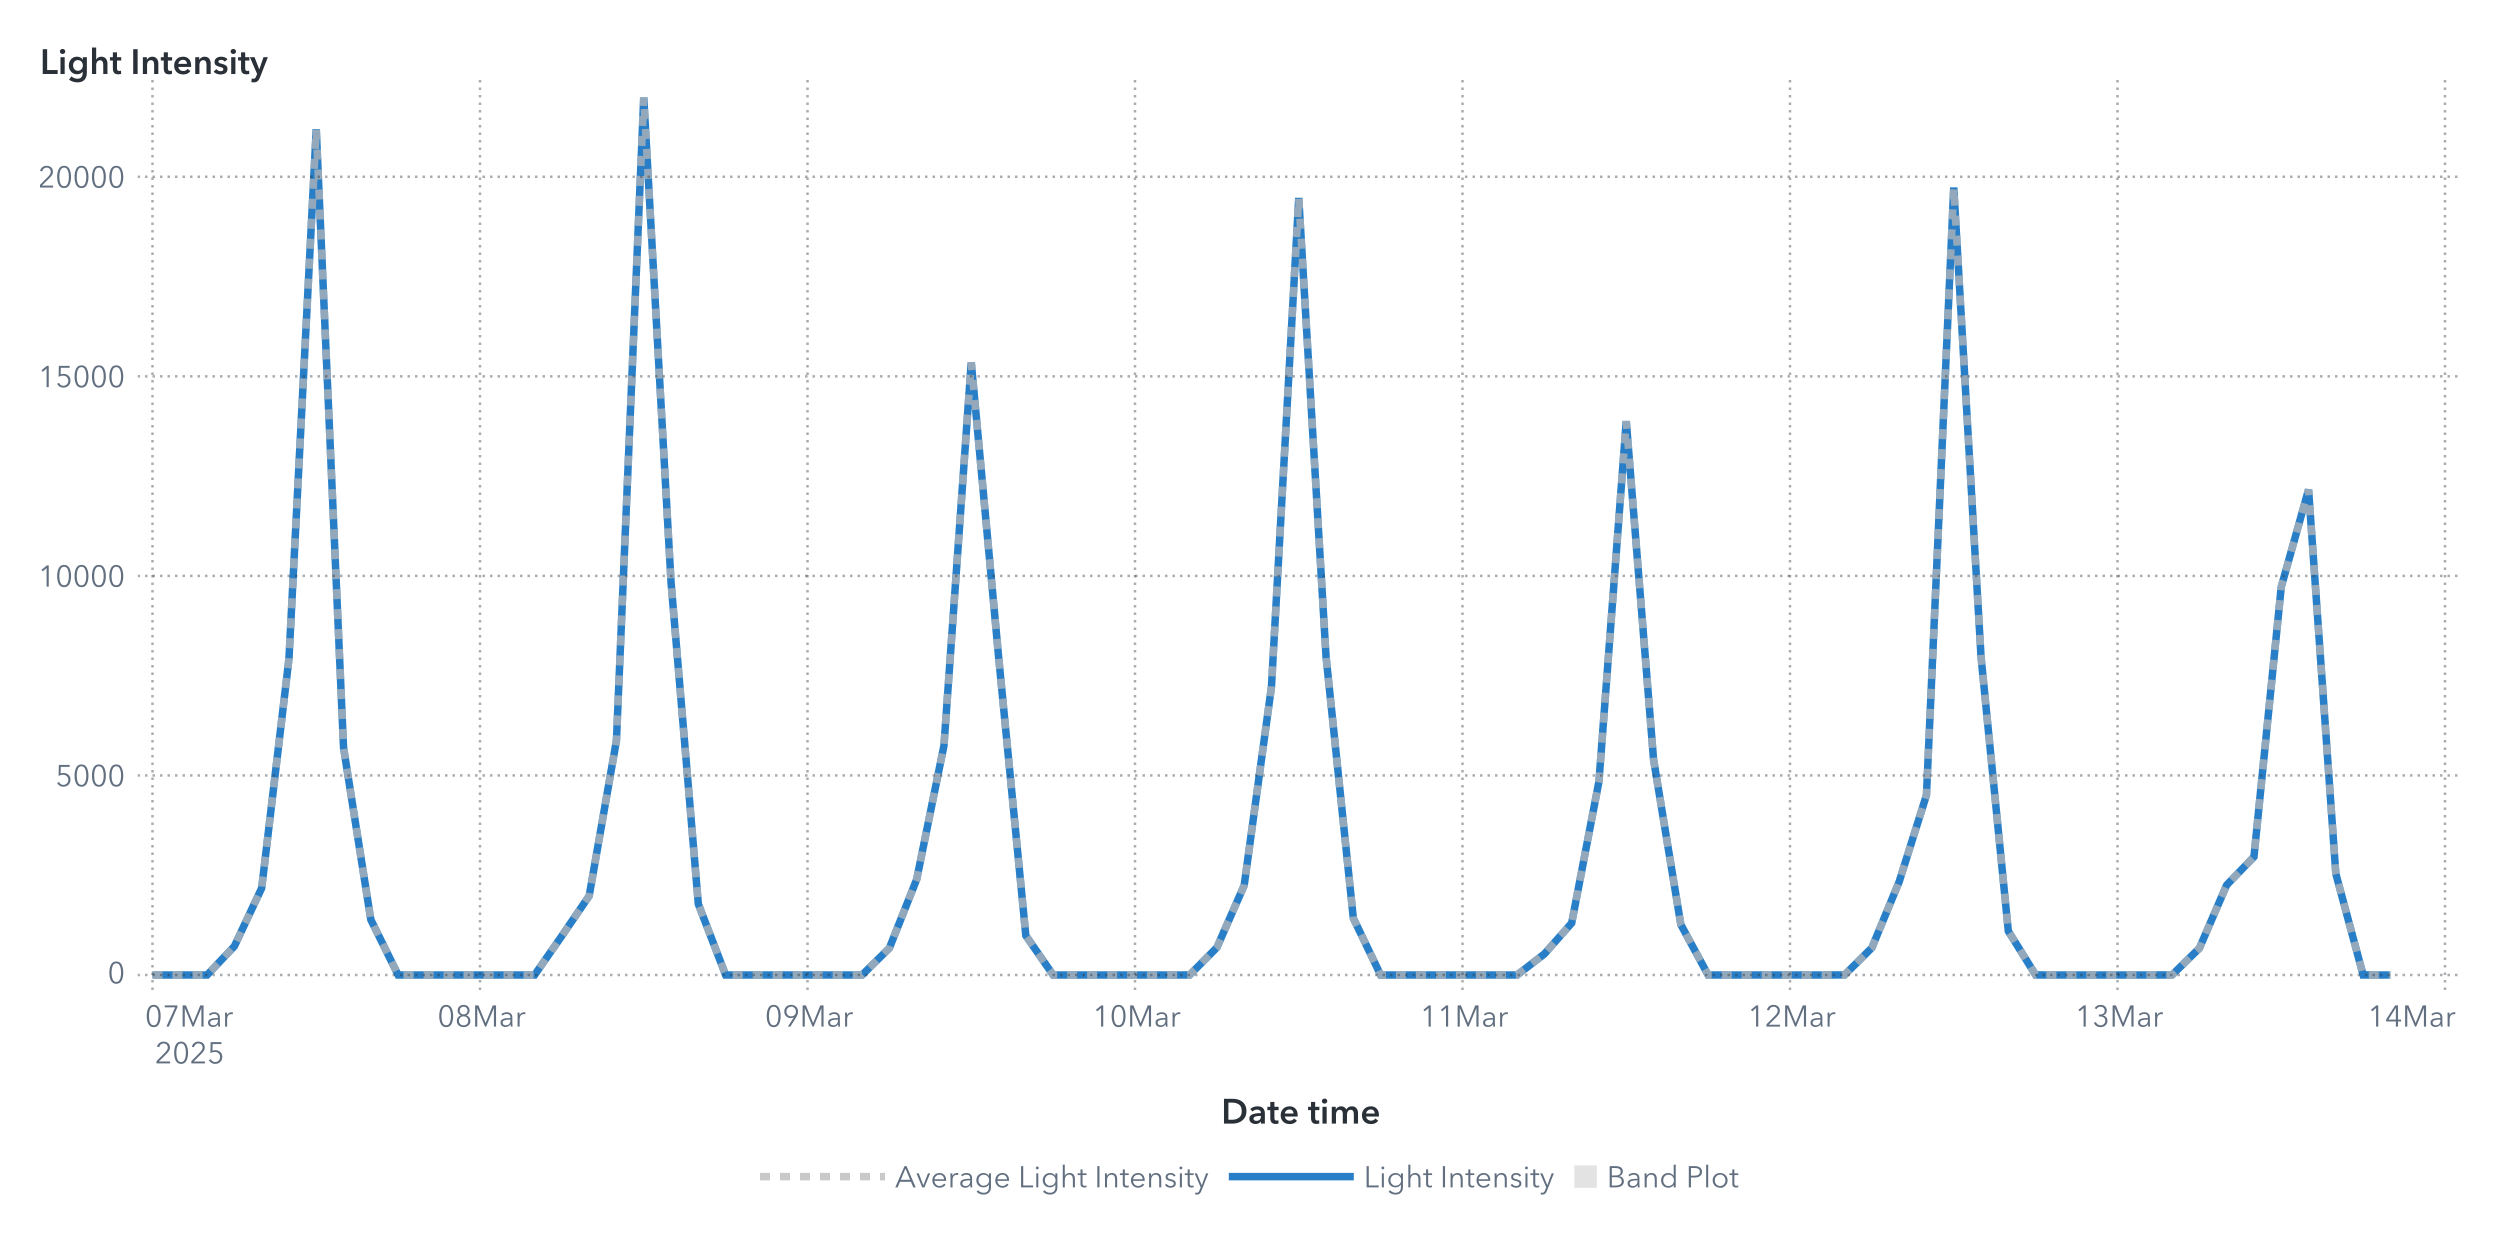
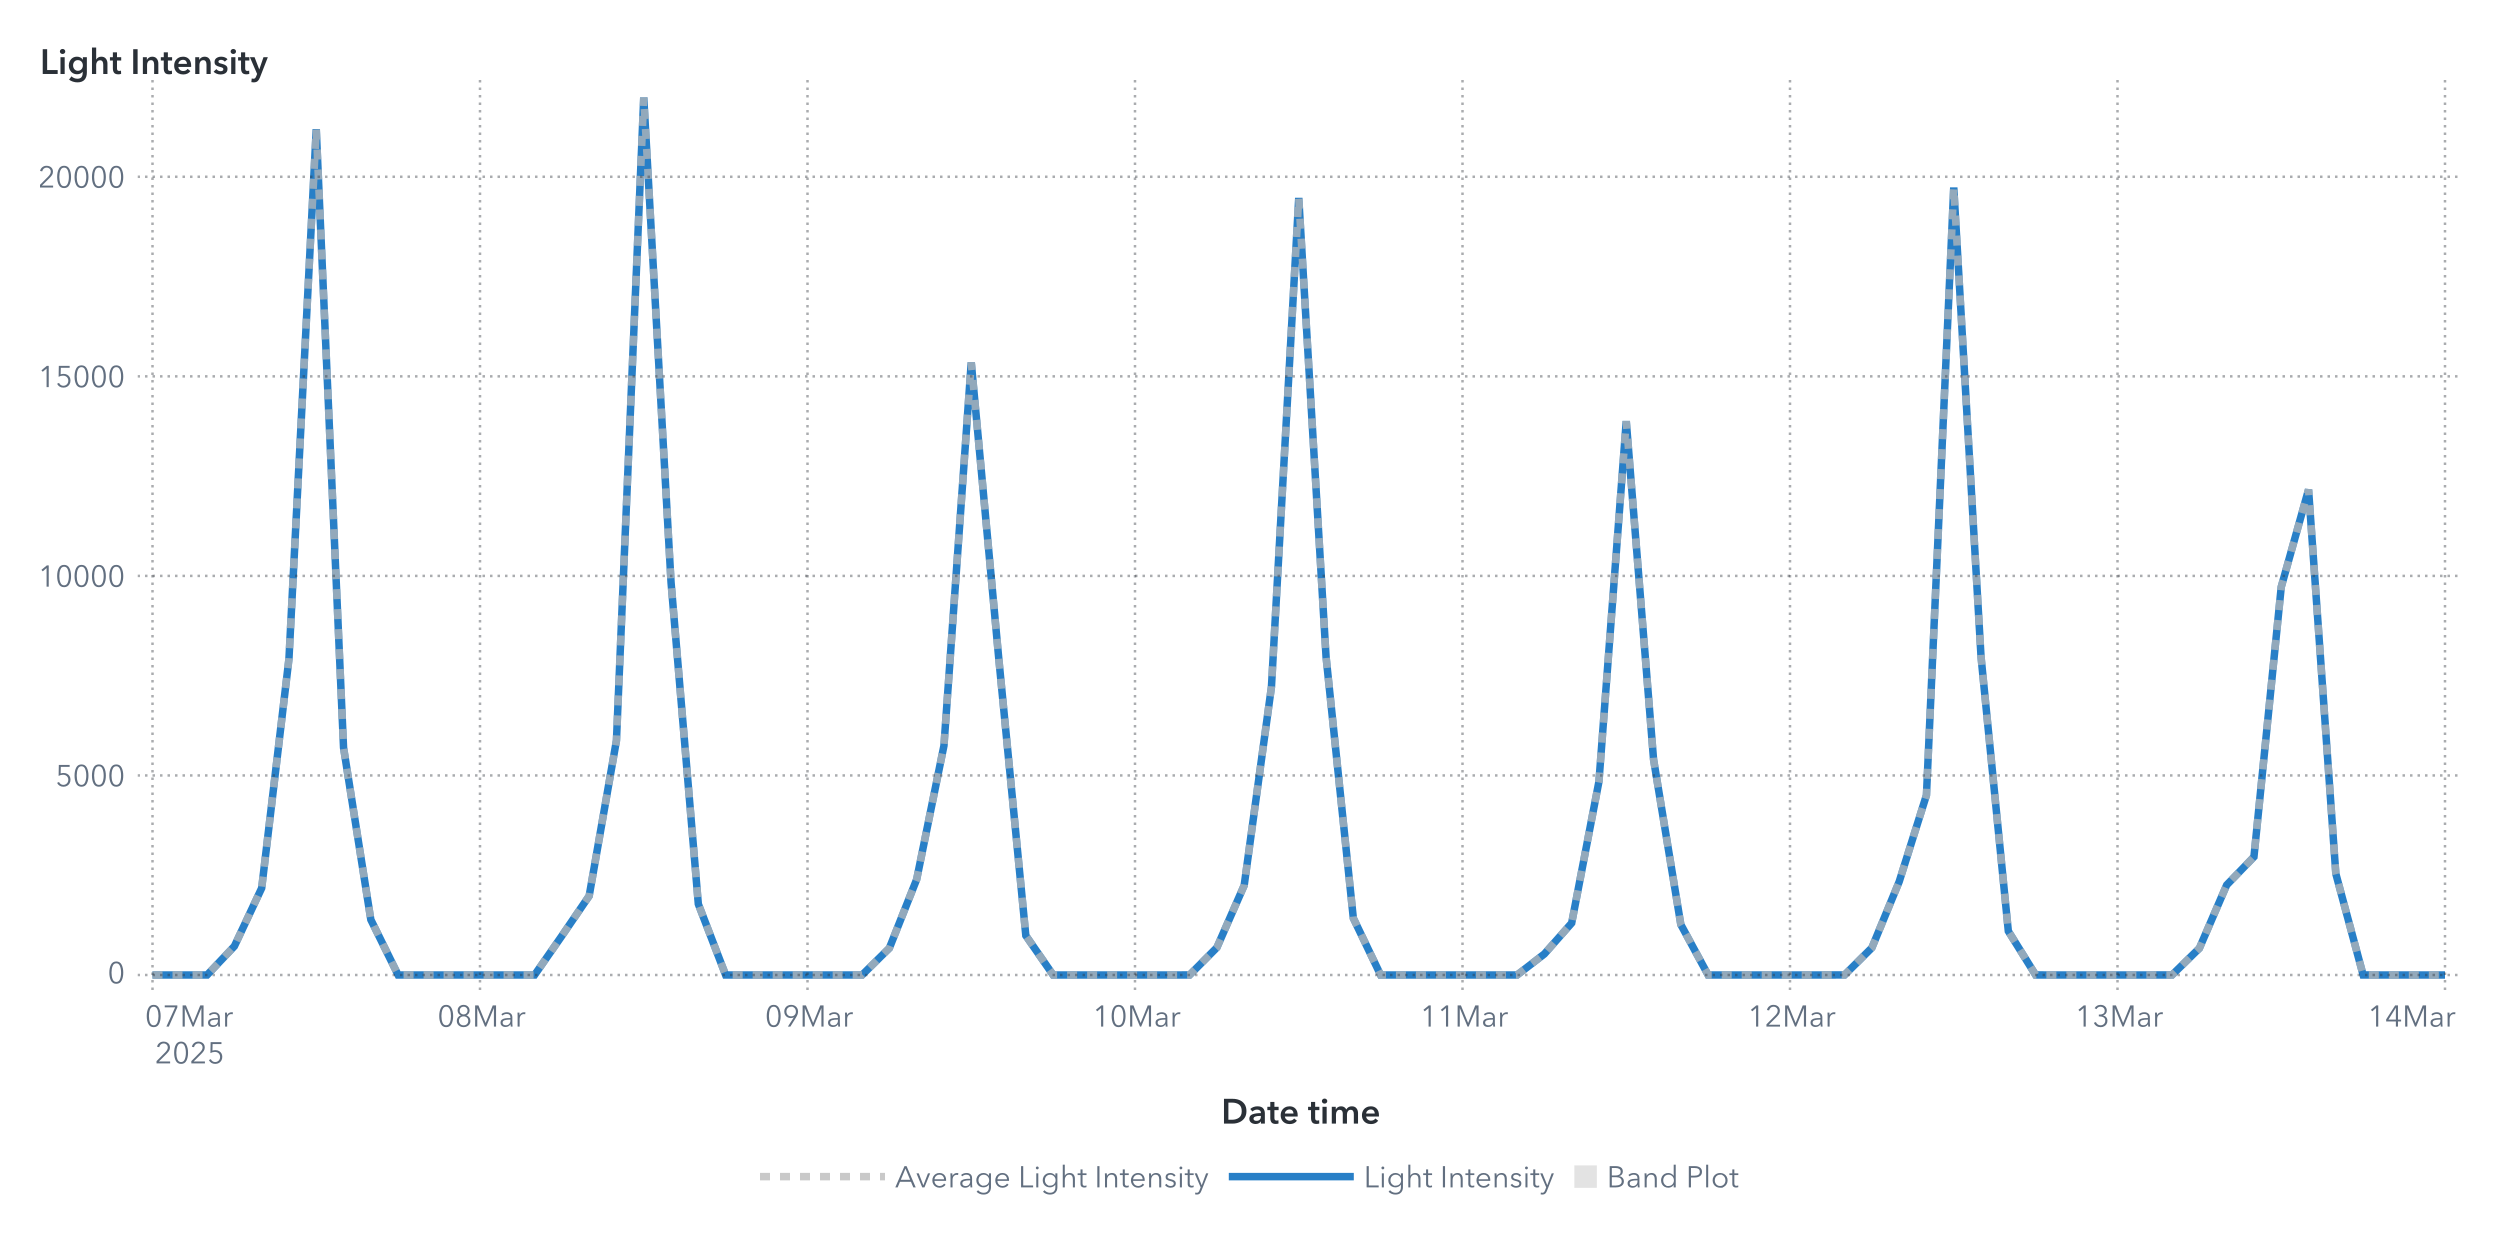
<svg xmlns="http://www.w3.org/2000/svg" xmlns:xlink="http://www.w3.org/1999/xlink" version="1.1" width="1000" height="500" viewBox="0 0 1000 500">
  <rect x="0" y="0" width="1000" height="500" fill="#ffffff">
</rect>
  <g>
    <rect x="0" y="0" rx="5" ry="5" width="1000.0" height="500.0" fill="#ffffff" opacity="0">
</rect>
    <rect x="0" y="0" rx="5" ry="5" width="1000.0" height="500.0" fill="#ffffff" opacity="0">
</rect>
    <rect x="0" y="0" rx="5" ry="5" width="1000.0" height="500.0" fill="#ffffff" opacity="0">
</rect>
    <rect x="0" y="0" rx="5" ry="5" width="1000.0" height="500.0" fill="#ffffff" opacity="0">
</rect>
    <g transform=" translate(16.0 -16.0)">
      <defs>
        <clipPath id="ClipPath0">
          <rect x="39" y="46" width="932" height="366">
</rect>
        </clipPath>
      </defs>
      <g clip-path="url(#ClipPath0)">
        <defs>
          <clipPath id="ClipPath1">
            <rect x="39" y="48" width="930" height="364">
</rect>
          </clipPath>
        </defs>
        <g clip-path="url(#ClipPath1)">
          <g transform="">
-             <polyline id="Polyline_94" points="45.0,406.0  55.92,406.0  66.83,406.0  77.75,394.49  88.67,371.24  99.58,279.54  110.5,67.69  121.42,315.07  132.33,383.88  143.25,406.0  154.17,406.0  165.08,406.0  176.0,406.0  186.92,406.0  197.83,406.0  208.75,390.34  219.67,374.36  230.58,312.19  241.5,55.0  252.42,248.97  263.33,377.62  274.25,406.0  285.17,406.0  296.08,406.0  307.0,406.0  317.92,406.0  328.83,406.0  339.75,395.24  350.67,367.75  361.58,314.26  372.5,160.98  383.42,278.51  394.33,390.24  405.25,406.0  416.17,406.0  427.08,406.0  438.0,406.0  448.92,406.0  459.83,405.99  470.75,395.03  481.67,370.16  492.58,290.73  503.5,95.17  514.42,278.7  525.33,383.27  536.25,406.0  547.17,406.0  558.08,406.0  569.0,406.0  579.92,406.0  590.83,406.0  601.75,397.58  612.67,385.22  623.58,328.6  634.5,184.47  645.42,319.76  656.33,385.83  667.25,406.0  678.17,406.0  689.08,406.0  700.0,406.0  710.92,406.0  721.83,405.97  732.75,395.12  743.67,368.68  754.58,334.06  765.5,91.01  776.42,278.8  787.33,388.46  798.25,405.99  809.17,406.0  820.08,406.0  831.0,406.0  841.92,406.0  852.83,405.98  863.75,395.31  874.67,370.0  885.58,358.73  896.5,250.76  907.42,211.84  918.33,365.48  929.25,405.99  940.17,406.0 " fill="none" stroke="#287fc7" stroke-width="3.0">
+             <polyline id="Polyline_96" points="45.0,406.0  55.92,406.0  66.83,406.0  77.75,394.49  88.67,371.24  99.58,279.54  110.5,67.69  121.42,315.07  132.33,383.88  143.25,406.0  154.17,406.0  165.08,406.0  176.0,406.0  186.92,406.0  197.83,406.0  208.75,390.34  219.67,374.36  230.58,312.19  241.5,55.0  252.42,248.97  263.33,377.62  274.25,406.0  285.17,406.0  296.08,406.0  307.0,406.0  317.92,406.0  328.83,406.0  339.75,395.24  350.67,367.75  361.58,314.26  372.5,160.98  383.42,278.51  394.33,390.24  405.25,406.0  416.17,406.0  427.08,406.0  438.0,406.0  448.92,406.0  459.83,405.99  470.75,395.03  481.67,370.16  492.58,290.73  503.5,95.17  514.42,278.7  525.33,383.27  536.25,406.0  547.17,406.0  558.08,406.0  569.0,406.0  579.92,406.0  590.83,406.0  601.75,397.58  612.67,385.22  623.58,328.6  634.5,184.47  645.42,319.76  656.33,385.83  667.25,406.0  678.17,406.0  689.08,406.0  700.0,406.0  710.92,406.0  721.83,405.97  732.75,395.12  743.67,368.68  754.58,334.06  765.5,91.01  776.42,278.8  787.33,388.46  798.25,405.99  809.17,406.0  820.08,406.0  831.0,406.0  841.92,406.0  852.83,405.98  863.75,395.31  874.67,370.0  885.58,358.73  896.5,250.76  907.42,211.84  918.33,365.48  929.25,405.99  940.17,406.0  951.08,406.0  962.0,406.0 " fill="none" stroke="#287fc7" stroke-width="3.0">
</polyline>
          </g>
          <g transform="">
-             <polyline id="Polyline_261" points="45.0,406.0  55.92,406.0  66.83,406.0  77.75,394.49  88.67,371.24  99.58,279.54  110.5,67.69  121.42,315.07  132.33,383.88  143.25,406.0  154.17,406.0  165.08,406.0  176.0,406.0  186.92,406.0  197.83,406.0  208.75,390.34  219.67,374.36  230.58,312.19  241.5,55.0  252.42,248.97  263.33,377.62  274.25,406.0  285.17,406.0  296.08,406.0  307.0,406.0  317.92,406.0  328.83,406.0  339.75,395.24  350.67,367.75  361.58,314.26  372.5,160.98  383.42,278.51  394.33,390.24  405.25,406.0  416.17,406.0  427.08,406.0  438.0,406.0  448.92,406.0  459.83,405.99  470.75,395.03  481.67,370.16  492.58,290.73  503.5,95.17  514.42,278.7  525.33,383.27  536.25,406.0  547.17,406.0  558.08,406.0  569.0,406.0  579.92,406.0  590.83,406.0  601.75,397.58  612.67,385.22  623.58,328.6  634.5,184.47  645.42,319.76  656.33,385.83  667.25,406.0  678.17,406.0  689.08,406.0  700.0,406.0  710.92,406.0  721.83,405.97  732.75,395.12  743.67,368.68  754.58,334.06  765.5,91.01  776.42,278.8  787.33,388.46  798.25,405.99  809.17,406.0  820.08,406.0  831.0,406.0  841.92,406.0  852.83,405.98  863.75,395.31  874.67,370.0  885.58,358.73  896.5,250.76  907.42,211.84  918.33,365.48  929.25,405.99  940.17,406.0 " fill="none" stroke="#b7b7b7" stroke-width="3.0" stroke-dasharray="4,4" opacity="0.75">
+             <polyline id="Polyline_267" points="45.0,406.0  55.92,406.0  66.83,406.0  77.75,394.49  88.67,371.24  99.58,279.54  110.5,67.69  121.42,315.07  132.33,383.88  143.25,406.0  154.17,406.0  165.08,406.0  176.0,406.0  186.92,406.0  197.83,406.0  208.75,390.34  219.67,374.36  230.58,312.19  241.5,55.0  252.42,248.97  263.33,377.62  274.25,406.0  285.17,406.0  296.08,406.0  307.0,406.0  317.92,406.0  328.83,406.0  339.75,395.24  350.67,367.75  361.58,314.26  372.5,160.98  383.42,278.51  394.33,390.24  405.25,406.0  416.17,406.0  427.08,406.0  438.0,406.0  448.92,406.0  459.83,405.99  470.75,395.03  481.67,370.16  492.58,290.73  503.5,95.17  514.42,278.7  525.33,383.27  536.25,406.0  547.17,406.0  558.08,406.0  569.0,406.0  579.92,406.0  590.83,406.0  601.75,397.58  612.67,385.22  623.58,328.6  634.5,184.47  645.42,319.76  656.33,385.83  667.25,406.0  678.17,406.0  689.08,406.0  700.0,406.0  710.92,406.0  721.83,405.97  732.75,395.12  743.67,368.68  754.58,334.06  765.5,91.01  776.42,278.8  787.33,388.46  798.25,405.99  809.17,406.0  820.08,406.0  831.0,406.0  841.92,406.0  852.83,405.98  863.75,395.31  874.67,370.0  885.58,358.73  896.5,250.76  907.42,211.84  918.33,365.48  929.25,405.99  940.17,406.0  951.08,406.0  962.0,406.0 " fill="none" stroke="#b7b7b7" stroke-width="3.0" stroke-dasharray="4,4" opacity="0.75">
</polyline>
          </g>
          <g transform="">
</g>
        </g>
        <path d="M39.0 406.0L969.0 406.0" stroke="#2a3037" stroke-dasharray="1,2" fill="none" opacity="0.4">
</path>
        <path d="M39.0 326.18L969.0 326.18" stroke="#2a3037" stroke-dasharray="1,2" fill="none" opacity="0.4">
</path>
        <path d="M39.0 246.36L969.0 246.36" stroke="#2a3037" stroke-dasharray="1,2" fill="none" opacity="0.4">
</path>
        <path d="M39.0 166.54L969.0 166.54" stroke="#2a3037" stroke-dasharray="1,2" fill="none" opacity="0.4">
</path>
        <path d="M39.0 86.71L969.0 86.71" stroke="#2a3037" stroke-dasharray="1,2" fill="none" opacity="0.4">
</path>
        <path d="M45.0 412.0L45.0 48.0" stroke="#2a3037" stroke-dasharray="1,2" fill="none" opacity="0.4">
</path>
        <path d="M176.0 412.0L176.0 48.0" stroke="#2a3037" stroke-dasharray="1,2" fill="none" opacity="0.4">
</path>
        <path d="M307.0 412.0L307.0 48.0" stroke="#2a3037" stroke-dasharray="1,2" fill="none" opacity="0.4">
</path>
        <path d="M438.0 412.0L438.0 48.0" stroke="#2a3037" stroke-dasharray="1,2" fill="none" opacity="0.4">
</path>
        <path d="M569.0 412.0L569.0 48.0" stroke="#2a3037" stroke-dasharray="1,2" fill="none" opacity="0.4">
</path>
        <path d="M700.0 412.0L700.0 48.0" stroke="#2a3037" stroke-dasharray="1,2" fill="none" opacity="0.4">
</path>
        <path d="M831.0 412.0L831.0 48.0" stroke="#2a3037" stroke-dasharray="1,2" fill="none" opacity="0.4">
</path>
        <path d="M962.0 412.0L962.0 48.0" stroke="#2a3037" stroke-dasharray="1,2" fill="none" opacity="0.4">
</path>
      </g>
      <defs>
        <clipPath id="ClipPath2">
          <rect x="0" y="49" width="39" height="363">
</rect>
        </clipPath>
      </defs>
      <g clip-path="url(#ClipPath2)">
        <g fill="#626f80" stroke="#626f80" transform="translate(27.04 409.3) scale(0.012 -0.012)">
          <defs>
            <path id="g48/TT0" d="M522.0 353.0Q 522.0,195.0  467.0,88.5 T 290.0,-18.0 Q 167.0,-18.0  112.5,88.5 T 58.0,353.0 Q 58.0,512.0  112.5,619.0 T 290.0,726.0 Q 412.0,726.0  467.0,618.5 T 522.0,353.0 Z M131.0 353.0Q 131.0,226.0  167.5,135.0 T 290.0,44.0 Q 375.0,44.0  412.0,135.5 T 449.0,353.0 Q 449.0,480.0  412.0,572.5 T 290.0,665.0 Q 204.0,665.0  167.5,573.0 T 131.0,353.0 Z">
</path>
          </defs>
          <use x="0" y="0" xlink:href="#g48/TT0" />
        </g>
-         <text id="Text_512" x="34.0" y="409.3" font-size="9.0pt" font-family="Avenir Next for SAS" fill="#626f80" text-anchor="end" opacity="0">
+         <text id="Text_524" x="34.0" y="409.3" font-size="9.0pt" font-family="Avenir Next for SAS" fill="#626f80" text-anchor="end" opacity="0">
0</text>
        <g fill="#626f80" stroke="#626f80" transform="translate(6.16 330.48) scale(0.012 -0.012)">
          <defs>
            <path id="g53/TT0" d="M180.0 644.0 L175.0 425.0Q 219.0,441.0  273.0,441.0 Q 339.0,441.0  391.5,413.0 T 473.5,334.5 T 503.0,219.0 Q 503.0,151.0  473.5,97.0 T 390.5,12.5 T 268.0,-18.0 Q 194.0,-18.0  140.0,16.0 T 56.0,111.0  L121.0 140.0Q 140.0,96.0  179.0,70.0 T 264.0,44.0 Q 311.0,44.0  349.0,66.0 T 408.5,126.5 T 430.0,212.0 Q 430.0,289.0  380.5,335.5 T 254.0,382.0 Q 180.0,382.0  107.0,343.0  L114.0 708.0 L475.0 708.0 L475.0 644.0 L180.0 644.0Z">
</path>
          </defs>
          <use x="0" y="0" xlink:href="#g53/TT0" />
          <use x="580.0" y="0" xlink:href="#g48/TT0" />
          <use x="1160.0" y="0" xlink:href="#g48/TT0" />
          <use x="1740.0" y="0" xlink:href="#g48/TT0" />
        </g>
-         <text id="Text_513" x="34.0" y="330.48" font-size="9.0pt" font-family="Avenir Next for SAS" fill="#626f80" text-anchor="end" opacity="0">
+         <text id="Text_525" x="34.0" y="330.48" font-size="9.0pt" font-family="Avenir Next for SAS" fill="#626f80" text-anchor="end" opacity="0">
5000</text>
        <g fill="#626f80" stroke="#626f80" transform="translate(-0.8 250.66) scale(0.012 -0.012)">
          <defs>
            <path id="g49/TT0" d="M358.0 0 L286.0 0 L286.0 619.0 L158.0 510.0 L114.0 560.0 L294.0 708.0 L358.0 708.0 L358.0 0Z">
</path>
          </defs>
          <use x="0" y="0" xlink:href="#g49/TT0" />
          <use x="580.0" y="0" xlink:href="#g48/TT0" />
          <use x="1160.0" y="0" xlink:href="#g48/TT0" />
          <use x="1740.0" y="0" xlink:href="#g48/TT0" />
          <use x="2320.0" y="0" xlink:href="#g48/TT0" />
        </g>
-         <text id="Text_514" x="34.0" y="250.66" font-size="9.0pt" font-family="Avenir Next for SAS" fill="#626f80" text-anchor="end" opacity="0">
+         <text id="Text_526" x="34.0" y="250.66" font-size="9.0pt" font-family="Avenir Next for SAS" fill="#626f80" text-anchor="end" opacity="0">
10000</text>
        <g fill="#626f80" stroke="#626f80" transform="translate(-0.8 170.84) scale(0.012 -0.012)">
          <use x="0" y="0" xlink:href="#g49/TT0" />
          <use x="580.0" y="0" xlink:href="#g53/TT0" />
          <use x="1160.0" y="0" xlink:href="#g48/TT0" />
          <use x="1740.0" y="0" xlink:href="#g48/TT0" />
          <use x="2320.0" y="0" xlink:href="#g48/TT0" />
        </g>
-         <text id="Text_515" x="34.0" y="170.84" font-size="9.0pt" font-family="Avenir Next for SAS" fill="#626f80" text-anchor="end" opacity="0">
+         <text id="Text_527" x="34.0" y="170.84" font-size="9.0pt" font-family="Avenir Next for SAS" fill="#626f80" text-anchor="end" opacity="0">
15000</text>
        <g fill="#626f80" stroke="#626f80" transform="translate(-0.8 91.02) scale(0.012 -0.012)">
          <defs>
            <path id="g50/TT0" d="M51.0 0 L51.0 75.0 L341.0 368.0Q 380.0,408.0  403.0,447.0 T 426.0,530.0 Q 426.0,590.0  385.5,627.5 T 286.0,665.0 Q 230.0,665.0  191.0,630.0 T 140.0,539.0  L69.0 553.0Q 84.0,629.0  144.0,677.5 T 286.0,726.0 Q 344.0,726.0  392.5,703.5 T 470.0,637.0 T 499.0,531.0 Q 499.0,469.0  470.0,421.5 T 384.0,317.0  L129.0 64.0 L504.0 64.0 L504.0 0 L51.0 0Z">
</path>
          </defs>
          <use x="0" y="0" xlink:href="#g50/TT0" />
          <use x="580.0" y="0" xlink:href="#g48/TT0" />
          <use x="1160.0" y="0" xlink:href="#g48/TT0" />
          <use x="1740.0" y="0" xlink:href="#g48/TT0" />
          <use x="2320.0" y="0" xlink:href="#g48/TT0" />
        </g>
-         <text id="Text_516" x="34.0" y="91.02" font-size="9.0pt" font-family="Avenir Next for SAS" fill="#626f80" text-anchor="end" opacity="0">
+         <text id="Text_528" x="34.0" y="91.02" font-size="9.0pt" font-family="Avenir Next for SAS" fill="#626f80" text-anchor="end" opacity="0">
20000</text>
      </g>
      <g fill="#2a3037" stroke="#2a3037" transform="translate(0 45.59) scale(0.014 -0.014)">
        <defs>
          <path id="g76/TT1" d="M78.0 708.0 L204.0 708.0 L204.0 112.0 L505.0 112.0 L505.0 0 L78.0 0 L78.0 708.0Z">
</path>
        </defs>
        <use x="0" y="0" xlink:href="#g76/TT1" />
        <defs>
          <path id="g105/TT1" d="M133.0 715.0Q 166.0,715.0  188.5,694.5 T 211.0,643.0 Q 211.0,612.0  188.5,591.5 T 133.0,571.0 Q 101.0,571.0  79.0,592.5 T 57.0,643.0 Q 57.0,672.0  79.0,693.5 T 133.0,715.0 Z M74.0 480.0 L194.0 480.0 L194.0 0 L74.0 0 L74.0 480.0Z">
</path>
        </defs>
        <use x="511.0" y="0" xlink:href="#g105/TT1" />
        <defs>
          <path id="g103/TT1" d="M560.0 43.0Q 560.0,-91.0  492.5,-165.5 T 289.0,-240.0 Q 228.0,-240.0  162.0,-219.0 T 51.0,-161.0  L120.0 -68.0Q 154.0,-101.0  198.5,-118.5 T 288.0,-136.0 Q 370.0,-136.0  405.0,-92.5 T 440.0,29.0  L440.0 64.0 L438.0 64.0Q 412.0,29.0  371.5,10.5 T 281.0,-8.0 Q 211.0,-8.0  157.0,25.5 T 73.5,116.5 T 44.0,242.0 Q 44.0,312.0  73.0,369.5 T 155.0,460.5 T 279.0,494.0 Q 331.0,494.0  375.0,472.0 T 444.0,408.0  L446.0 408.0 L446.0 480.0 L560.0 480.0 L560.0 43.0Z M166.0 243.0Q 166.0,204.0  182.5,169.0 T 230.5,112.5 T 303.0,91.0 Q 346.0,91.0  378.5,112.0 T 428.5,168.0 T 446.0,243.0 Q 446.0,285.0  428.5,320.0 T 378.5,375.5 T 304.0,396.0 Q 241.0,396.0  203.5,352.5 T 166.0,243.0 Z">
</path>
        </defs>
        <use x="779.0" y="0" xlink:href="#g103/TT1" />
        <defs>
          <path id="g104/TT1" d="M516.0 300.0 L516.0 0 L396.0 0 L396.0 264.0Q 396.0,391.0  307.0,391.0 Q 253.0,391.0  223.5,352.5 T 194.0,262.0  L194.0 0 L74.0 0 L74.0 756.0 L194.0 756.0 L194.0 413.0 L196.0 413.0Q 212.0,446.0  250.5,470.0 T 339.0,494.0 Q 427.0,494.0  471.5,437.5 T 516.0,300.0 Z">
</path>
        </defs>
        <use x="1411.0" y="0" xlink:href="#g104/TT1" />
        <defs>
          <path id="g116/TT1" d="M3.0 480.0 L87.0 480.0 L87.0 619.0 L205.0 619.0 L205.0 480.0 L325.0 480.0 L325.0 384.0 L205.0 384.0 L205.0 161.0Q 205.0,125.0  218.0,106.0 T 268.0,87.0 Q 299.0,87.0  319.0,97.0  L323.0 3.0Q 289.0,-10.0  243.0,-10.0 Q 155.0,-10.0  121.0,35.5 T 87.0,160.0  L87.0 384.0 L3.0 384.0 L3.0 480.0Z">
</path>
        </defs>
        <use x="1995.0" y="0" xlink:href="#g116/TT1" />
        <defs>
          <path id="g73/TT1" d="M78.0 708.0 L204.0 708.0 L204.0 0 L78.0 0 L78.0 708.0Z">
</path>
        </defs>
        <use x="2585.0" y="0" xlink:href="#g73/TT1" />
        <defs>
          <path id="g110/TT1" d="M186.0 480.0 L186.0 403.0 L188.0 403.0Q 205.0,441.0  245.5,467.5 T 337.0,494.0 Q 425.0,494.0  469.5,437.5 T 514.0,300.0  L514.0 0 L394.0 0 L394.0 266.0Q 394.0,394.0  304.0,394.0 Q 250.0,394.0  221.0,355.5 T 192.0,264.0  L192.0 0 L72.0 0 L72.0 480.0 L186.0 480.0Z">
</path>
        </defs>
        <use x="2867.0" y="0" xlink:href="#g110/TT1" />
        <use x="3449.0" y="0" xlink:href="#g116/TT1" />
        <defs>
          <path id="g101/TT1" d="M529.0 202.0 L164.0 202.0Q 168.0,152.0  208.0,118.0 T 301.0,84.0 Q 384.0,84.0  428.0,146.0  L508.0 82.0Q 437.0,-14.0  302.0,-14.0 Q 228.0,-14.0  169.5,16.5 T 77.5,104.0 T 44.0,237.0 Q 44.0,313.0  77.0,371.5 T 168.0,462.0 T 298.0,494.0 Q 402.0,494.0  466.0,427.0 T 530.0,234.0 Q 530.0,213.0  529.0,202.0 Z M297.0 404.0Q 244.0,404.0  206.0,371.0 T 164.0,288.0  L410.0 288.0Q 410.0,338.0  381.0,371.0 T 297.0,404.0 Z">
</path>
        </defs>
        <use x="3789.0" y="0" xlink:href="#g101/TT1" />
        <use x="4363.0" y="0" xlink:href="#g110/TT1" />
        <defs>
          <path id="g115/TT1" d="M230.0 404.0Q 198.0,404.0  175.5,391.0 T 153.0,352.0 Q 153.0,327.0  176.0,315.0 T 257.0,289.0 Q 325.0,273.0  368.5,241.0 T 412.0,146.0 Q 412.0,64.0  355.5,25.0 T 212.0,-14.0 Q 155.0,-14.0  102.0,7.0 T 15.0,65.0  L94.0 139.0Q 114.0,112.0  146.5,95.5 T 217.0,79.0 Q 248.0,79.0  271.0,93.0 T 294.0,136.0 Q 294.0,164.0  269.5,177.5 T 184.0,205.0 Q 119.0,221.0  80.5,250.5 T 42.0,341.0 Q 42.0,416.0  98.0,455.0 T 233.0,494.0 Q 287.0,494.0  336.0,475.0 T 413.0,421.0  L335.0 352.0Q 318.0,374.0  290.0,389.0 T 230.0,404.0 Z">
</path>
        </defs>
        <use x="4945.0" y="0" xlink:href="#g115/TT1" />
        <use x="5389.0" y="0" xlink:href="#g105/TT1" />
        <use x="5657.0" y="0" xlink:href="#g116/TT1" />
        <defs>
          <path id="g121/TT1" d="M133.0 480.0 L267.0 131.0 L269.0 131.0 L388.0 480.0 L513.0 480.0 L286.0 -103.0Q 258.0,-174.0  218.5,-207.0 T 104.0,-240.0 Q 71.0,-240.0  42.0,-233.0  L52.0 -129.0Q 74.0,-136.0  97.0,-136.0 Q 133.0,-136.0  149.0,-119.5 T 182.0,-61.0  L206.0 0 L0 480.0 L133.0 480.0Z">
</path>
        </defs>
        <use x="5997.0" y="0" xlink:href="#g121/TT1" />
      </g>
-       <text id="Text_517" x="0" y="45.59" font-size="10.5pt" font-family="Avenir Next for SAS" font-weight="bold" fill="#2a3037" text-anchor="start" opacity="0">
+       <text id="Text_529" x="0" y="45.59" font-size="10.5pt" font-family="Avenir Next for SAS" font-weight="bold" fill="#2a3037" text-anchor="start" opacity="0">
Light Intensity</text>
      <defs>
        <clipPath id="ClipPath3">
          <rect x="39" y="412" width="929" height="57">
</rect>
        </clipPath>
      </defs>
      <g clip-path="url(#ClipPath3)">
        <g fill="#626f80" stroke="#626f80" transform="translate(42.0 426.65) scale(0.012 -0.012)">
          <use x="0" y="0" xlink:href="#g48/TT0" />
          <defs>
            <path id="g55/TT0" d="M498.0 642.0 L213.0 0 L132.0 0 L425.0 644.0 L78.0 644.0 L78.0 708.0 L498.0 708.0 L498.0 642.0Z">
</path>
          </defs>
          <use x="580.0" y="0" xlink:href="#g55/TT0" />
          <defs>
            <path id="g77/TT0" d="M444.0 122.0 L445.0 122.0 L682.0 708.0 L792.0 708.0 L792.0 0 L720.0 0 L720.0 615.0 L718.0 615.0 L462.0 0 L424.0 0 L168.0 615.0 L166.0 615.0 L166.0 0 L94.0 0 L94.0 708.0 L204.0 708.0 L444.0 122.0Z">
</path>
          </defs>
          <use x="1160.0" y="0" xlink:href="#g77/TT0" />
          <defs>
            <path id="g97/TT0" d="M260.0 423.0Q 220.0,423.0  183.0,408.0 T 121.0,368.0  L83.0 413.0Q 113.0,443.0  161.0,461.5 T 267.0,480.0 Q 347.0,480.0  398.0,436.0 T 449.0,310.0  L449.0 105.0Q 449.0,42.0  457.0,0  L396.0 0Q 389.0,40.0  389.0,76.0  L387.0 76.0Q 355.0,30.0  314.5,9.0 T 217.0,-12.0 Q 178.0,-12.0  141.0,2.5 T 79.5,49.0 T 55.0,130.0 Q 55.0,198.0  99.0,232.0 T 212.5,276.5 T 385.0,287.0  L385.0 302.0Q 385.0,362.0  353.0,392.5 T 260.0,423.0 Z M125.0 133.0Q 125.0,87.0  157.0,65.5 T 235.0,44.0 Q 304.0,44.0  344.5,89.0 T 385.0,199.0  L385.0 234.0 L365.0 234.0Q 259.0,234.0  192.0,213.5 T 125.0,133.0 Z">
</path>
          </defs>
          <use x="2046.0" y="0" xlink:href="#g97/TT0" />
          <defs>
            <path id="g114/TT0" d="M86.0 468.0 L151.0 468.0Q 155.0,418.0  155.0,388.0  L157.0 388.0Q 177.0,429.0  217.5,454.5 T 307.0,480.0 Q 334.0,480.0  352.0,475.0  L343.0 411.0Q 337.0,413.0  322.5,415.0 T 295.0,417.0 Q 236.0,417.0  197.0,372.5 T 158.0,240.0  L158.0 0 L90.0 0 L90.0 365.0Q 90.0,425.0  86.0,468.0 Z">
</path>
          </defs>
          <use x="2580.0" y="0" xlink:href="#g114/TT0" />
        </g>
        <text x="59.0" y="426.65" font-size="9.0pt" font-family="Avenir Next for SAS" fill="#626f80" text-anchor="middle" opacity="0">
07Mar</text>
        <g fill="#626f80" stroke="#626f80" transform="translate(46.0 441.35) scale(0.012 -0.012)">
          <use x="0" y="0" xlink:href="#g50/TT0" />
          <use x="580.0" y="0" xlink:href="#g48/TT0" />
          <use x="1160.0" y="0" xlink:href="#g50/TT0" />
          <use x="1740.0" y="0" xlink:href="#g53/TT0" />
        </g>
        <text x="59.0" y="441.35" font-size="9.0pt" font-family="Avenir Next for SAS" fill="#626f80" text-anchor="middle" opacity="0">
2025</text>
        <g fill="#626f80" stroke="#626f80" transform="translate(159.0 426.65) scale(0.012 -0.012)">
          <use x="0" y="0" xlink:href="#g48/TT0" />
          <defs>
            <path id="g56/TT0" d="M517.0 186.0Q 517.0,126.0  486.0,79.5 T 403.0,7.5 T 290.0,-18.0 Q 229.0,-18.0  177.0,7.5 T 94.0,79.5 T 63.0,186.0 Q 63.0,256.0  100.5,306.5 T 197.0,375.0  L197.0 377.0Q 150.0,393.0  120.0,437.5 T 90.0,537.0 Q 90.0,593.0  117.0,636.0 T 190.0,702.5 T 290.0,726.0 Q 344.0,726.0  390.0,702.5 T 463.0,636.0 T 490.0,537.0 Q 490.0,482.0  460.0,437.5 T 383.0,377.0  L383.0 375.0Q 442.0,358.0  479.5,307.0 T 517.0,186.0 Z M290.0 406.0Q 345.0,406.0  382.5,442.0 T 420.0,533.0 Q 420.0,590.0  383.0,627.5 T 290.0,665.0 Q 234.0,665.0  197.0,627.5 T 160.0,533.0 Q 160.0,478.0  197.5,442.0 T 290.0,406.0 Z M290.0 43.0Q 359.0,43.0  402.0,86.0 T 445.0,194.0 Q 445.0,258.0  402.0,300.0 T 290.0,342.0 Q 221.0,342.0  178.0,300.0 T 135.0,194.0 Q 135.0,129.0  178.0,86.0 T 290.0,43.0 Z">
</path>
          </defs>
          <use x="580.0" y="0" xlink:href="#g56/TT0" />
          <use x="1160.0" y="0" xlink:href="#g77/TT0" />
          <use x="2046.0" y="0" xlink:href="#g97/TT0" />
          <use x="2580.0" y="0" xlink:href="#g114/TT0" />
        </g>
        <text x="176.0" y="426.65" font-size="9.0pt" font-family="Avenir Next for SAS" fill="#626f80" text-anchor="middle" opacity="0">
08Mar</text>
        <g fill="#626f80" stroke="#626f80" transform="translate(290.0 426.65) scale(0.012 -0.012)">
          <use x="0" y="0" xlink:href="#g48/TT0" />
          <defs>
            <path id="g57/TT0" d="M379.0 311.0Q 364.0,299.0  335.0,292.0 T 278.0,285.0 Q 217.0,285.0  167.5,312.5 T 90.0,390.0 T 62.0,503.0 Q 62.0,568.0  91.5,618.5 T 173.5,697.5 T 292.0,726.0 Q 358.0,726.0  410.5,697.5 T 492.5,618.5 T 522.0,503.0 Q 522.0,453.0  505.0,406.5 T 458.0,311.0  L265.0 0 L182.0 0 L381.0 309.0 L379.0 311.0Z M292.0 665.0Q 246.0,665.0  210.0,644.0 T 154.0,586.0 T 134.0,503.0 Q 134.0,433.0  177.0,388.0 T 292.0,343.0 Q 364.0,343.0  407.0,388.0 T 450.0,503.0 Q 450.0,549.0  430.0,586.0 T 374.0,644.0 T 338.0,665.0 Z">
</path>
          </defs>
          <use x="580.0" y="0" xlink:href="#g57/TT0" />
          <use x="1160.0" y="0" xlink:href="#g77/TT0" />
          <use x="2046.0" y="0" xlink:href="#g97/TT0" />
          <use x="2580.0" y="0" xlink:href="#g114/TT0" />
        </g>
        <text x="307.0" y="426.65" font-size="9.0pt" font-family="Avenir Next for SAS" fill="#626f80" text-anchor="middle" opacity="0">
09Mar</text>
        <g fill="#626f80" stroke="#626f80" transform="translate(421.0 426.65) scale(0.012 -0.012)">
          <use x="0" y="0" xlink:href="#g49/TT0" />
          <use x="580.0" y="0" xlink:href="#g48/TT0" />
          <use x="1160.0" y="0" xlink:href="#g77/TT0" />
          <use x="2046.0" y="0" xlink:href="#g97/TT0" />
          <use x="2580.0" y="0" xlink:href="#g114/TT0" />
        </g>
        <text x="438.0" y="426.65" font-size="9.0pt" font-family="Avenir Next for SAS" fill="#626f80" text-anchor="middle" opacity="0">
10Mar</text>
        <g fill="#626f80" stroke="#626f80" transform="translate(552.0 426.65) scale(0.012 -0.012)">
          <use x="0" y="0" xlink:href="#g49/TT0" />
          <use x="580.0" y="0" xlink:href="#g49/TT0" />
          <use x="1160.0" y="0" xlink:href="#g77/TT0" />
          <use x="2046.0" y="0" xlink:href="#g97/TT0" />
          <use x="2580.0" y="0" xlink:href="#g114/TT0" />
        </g>
        <text x="569.0" y="426.65" font-size="9.0pt" font-family="Avenir Next for SAS" fill="#626f80" text-anchor="middle" opacity="0">
11Mar</text>
        <g fill="#626f80" stroke="#626f80" transform="translate(683.0 426.65) scale(0.012 -0.012)">
          <use x="0" y="0" xlink:href="#g49/TT0" />
          <use x="580.0" y="0" xlink:href="#g50/TT0" />
          <use x="1160.0" y="0" xlink:href="#g77/TT0" />
          <use x="2046.0" y="0" xlink:href="#g97/TT0" />
          <use x="2580.0" y="0" xlink:href="#g114/TT0" />
        </g>
        <text x="700.0" y="426.65" font-size="9.0pt" font-family="Avenir Next for SAS" fill="#626f80" text-anchor="middle" opacity="0">
12Mar</text>
        <g fill="#626f80" stroke="#626f80" transform="translate(814.0 426.65) scale(0.012 -0.012)">
          <use x="0" y="0" xlink:href="#g49/TT0" />
          <defs>
            <path id="g51/TT0" d="M245.0 402.0Q 319.0,402.0  364.5,433.5 T 410.0,532.0 Q 410.0,590.0  369.0,627.5 T 270.0,665.0 Q 226.0,665.0  191.0,643.5 T 135.0,582.0  L74.0 614.0Q 106.0,670.0  157.0,698.0 T 274.0,726.0 Q 331.0,726.0  378.0,703.5 T 453.0,638.0 T 481.0,536.0 Q 481.0,475.0  446.5,432.0 T 358.0,374.0  L358.0 372.0Q 421.0,359.0  461.0,312.0 T 501.0,196.0 Q 501.0,131.0  470.0,82.5 T 387.0,8.0 T 273.0,-18.0 Q 196.0,-18.0  137.5,19.5 T 49.0,127.0  L117.0 152.0Q 135.0,102.0  177.0,73.0 T 273.0,44.0 Q 314.0,44.0  350.0,62.5 T 407.5,115.5 T 429.0,196.0 Q 429.0,271.0  376.0,305.5 T 245.0,340.0  L214.0 340.0 L214.0 402.0 L245.0 402.0Z">
</path>
          </defs>
          <use x="580.0" y="0" xlink:href="#g51/TT0" />
          <use x="1160.0" y="0" xlink:href="#g77/TT0" />
          <use x="2046.0" y="0" xlink:href="#g97/TT0" />
          <use x="2580.0" y="0" xlink:href="#g114/TT0" />
        </g>
        <text x="831.0" y="426.65" font-size="9.0pt" font-family="Avenir Next for SAS" fill="#626f80" text-anchor="middle" opacity="0">
13Mar</text>
        <g fill="#626f80" stroke="#626f80" transform="translate(931.0 426.65) scale(0.012 -0.012)">
          <use x="0" y="0" xlink:href="#g49/TT0" />
          <defs>
            <path id="g52/TT0" d="M436.0 234.0 L540.0 234.0 L540.0 171.0 L436.0 171.0 L436.0 0 L366.0 0 L366.0 171.0 L42.0 171.0 L42.0 241.0 L342.0 708.0 L436.0 708.0 L436.0 234.0Z M366.0 627.0 L364.0 627.0 L117.0 234.0 L366.0 234.0 L366.0 627.0Z">
</path>
          </defs>
          <use x="580.0" y="0" xlink:href="#g52/TT0" />
          <use x="1160.0" y="0" xlink:href="#g77/TT0" />
          <use x="2046.0" y="0" xlink:href="#g97/TT0" />
          <use x="2580.0" y="0" xlink:href="#g114/TT0" />
        </g>
        <text x="948.0" y="426.65" font-size="9.0pt" font-family="Avenir Next for SAS" fill="#626f80" text-anchor="middle" opacity="0">
14Mar</text>
      </g>
      <g fill="#2a3037" stroke="#2a3037" transform="translate(472.5 465.44) scale(0.014 -0.014)">
        <defs>
          <path id="g68/TT1" d="M329.0 708.0Q 430.0,708.0  518.5,673.0 T 663.5,558.5 T 720.0,354.0 Q 720.0,237.0  663.0,157.0 T 516.5,38.5 T 329.0,0  L78.0 0 L78.0 708.0 L329.0 708.0Z M585.0 354.0Q 585.0,492.0  506.0,546.0 T 309.0,600.0  L204.0 600.0 L204.0 110.0 L309.0 110.0Q 424.0,110.0  504.5,166.5 T 585.0,354.0 Z">
</path>
        </defs>
        <use x="0" y="0" xlink:href="#g68/TT1" />
        <defs>
          <path id="g97/TT1" d="M367.0 61.0Q 349.0,29.0  308.5,8.5 T 218.0,-12.0 Q 175.0,-12.0  134.0,3.0 T 65.5,51.5 T 38.0,137.0 Q 38.0,233.0  131.0,266.5 T 368.0,300.0  L368.0 312.0Q 368.0,354.0  337.0,377.0 T 258.0,400.0 Q 221.0,400.0  186.0,384.5 T 127.0,345.0  L65.0 418.0Q 105.0,455.0  158.5,474.5 T 268.0,494.0 Q 385.0,494.0  433.5,436.0 T 482.0,292.0  L482.0 0 L370.0 0 L370.0 61.0 L367.0 61.0Z M341.0 219.0Q 158.0,219.0  158.0,139.0 Q 158.0,107.0  182.5,93.0 T 242.0,79.0 Q 303.0,79.0  335.5,111.5 T 368.0,202.0  L368.0 219.0 L341.0 219.0Z">
</path>
        </defs>
        <use x="764.0" y="0" xlink:href="#g97/TT1" />
        <use x="1314.0" y="0" xlink:href="#g116/TT1" />
        <use x="1654.0" y="0" xlink:href="#g101/TT1" />
        <use x="2478.0" y="0" xlink:href="#g116/TT1" />
        <use x="2818.0" y="0" xlink:href="#g105/TT1" />
        <defs>
          <path id="g109/TT1" d="M822.0 300.0 L822.0 0 L702.0 0 L702.0 266.0Q 702.0,394.0  612.0,394.0 Q 560.0,394.0  533.0,354.5 T 506.0,262.0  L506.0 0 L386.0 0 L386.0 290.0Q 386.0,337.0  363.5,365.5 T 297.0,394.0 Q 246.0,394.0  219.0,355.5 T 192.0,264.0  L192.0 0 L72.0 0 L72.0 480.0 L186.0 480.0 L186.0 403.0 L188.0 403.0Q 205.0,442.0  244.0,468.0 T 337.0,494.0 Q 390.0,494.0  428.0,470.0 T 487.0,403.0 Q 511.0,447.0  551.5,470.5 T 645.0,494.0 Q 733.0,494.0  777.5,437.5 T 822.0,300.0 Z">
</path>
        </defs>
        <use x="3086.0" y="0" xlink:href="#g109/TT1" />
        <use x="3976.0" y="0" xlink:href="#g101/TT1" />
      </g>
-       <text id="Text_519" x="503.5" y="465.44" font-size="10.5pt" font-family="Avenir Next for SAS" font-weight="bold" fill="#2a3037" text-anchor="middle" opacity="0">
+       <text id="Text_531" x="503.5" y="465.44" font-size="10.5pt" font-family="Avenir Next for SAS" font-weight="bold" fill="#2a3037" text-anchor="middle" opacity="0">
Date time</text>
    </g>
    <g transform=" translate(16.0 -16.0)">
</g>
    <g transform=" translate(16.0 -16.0)">
</g>
    <g transform=" translate(16.0 -16.0)">
      <rect x="282.0" y="473.3" rx="5" ry="5" width="403.52" height="26.7" fill="#ffffff">
</rect>
      <path d="M288.0 486.65L338.0 486.65" stroke="#b7b7b7" stroke-dasharray="4,4" stroke-width="3.0" fill="none" opacity="0.75">
</path>
      <g fill="#626f80" stroke="#626f80" transform="translate(342.0 490.95) scale(0.012 -0.012)">
        <defs>
          <path id="g65/TT0" d="M89.0 0 L10.0 0 L316.0 708.0 L386.0 708.0 L690.0 0 L610.0 0 L532.0 186.0 L166.0 186.0 L89.0 0Z M193.0 252.0 L505.0 252.0 L349.0 628.0 L193.0 252.0Z">
</path>
        </defs>
        <use x="0" y="0" xlink:href="#g65/TT0" />
        <defs>
          <path id="g118/TT0" d="M282.0 0 L207.0 0 L16.0 468.0 L92.0 468.0 L244.0 72.0 L246.0 72.0 L399.0 468.0 L472.0 468.0 L282.0 0Z">
</path>
        </defs>
        <use x="700.0" y="0" xlink:href="#g118/TT0" />
        <defs>
          <path id="g101/TT0" d="M515.0 216.0 L127.0 216.0Q 128.0,169.0  150.5,130.5 T 212.0,69.0 T 298.0,46.0 Q 347.0,46.0  387.0,69.5 T 448.0,127.0  L499.0 87.0Q 421.0,-12.0  298.0,-12.0 Q 229.0,-12.0  174.0,20.0 T 87.5,108.0 T 56.0,234.0 Q 56.0,303.0  87.0,359.5 T 172.0,448.0 T 292.0,480.0 Q 363.0,480.0  413.5,449.5 T 490.0,366.0 T 516.0,248.0 Q 516.0,228.0  515.0,216.0 Z M292.0 423.0Q 248.0,423.0  211.5,402.0 T 153.0,345.5 T 128.0,270.0  L447.0 270.0Q 444.0,338.0  403.5,380.5 T 292.0,423.0 Z">
</path>
        </defs>
        <use x="1188.0" y="0" xlink:href="#g101/TT0" />
        <use x="1760.0" y="0" xlink:href="#g114/TT0" />
        <use x="2120.0" y="0" xlink:href="#g97/TT0" />
        <defs>
          <path id="g103/TT0" d="M294.0 -180.0Q 389.0,-180.0  433.0,-129.0 T 477.0,4.0  L477.0 92.0 L475.0 92.0Q 449.0,50.0  399.5,25.0 T 298.0,0 Q 226.0,0  171.0,30.5 T 86.0,115.5 T 56.0,238.0 Q 56.0,305.0  86.5,360.0 T 172.0,447.5 T 298.0,480.0 Q 351.0,480.0  399.5,455.5 T 475.0,387.0  L477.0 387.0 L477.0 468.0 L545.0 468.0 L545.0 4.0Q 545.0,-56.0  523.0,-110.5 T 444.0,-202.5 T 291.0,-240.0 Q 227.0,-240.0  167.5,-215.0 T 66.0,-146.0  L115.0 -94.0Q 144.0,-131.0  193.0,-155.5 T 294.0,-180.0 Z M305.0 58.0Q 357.0,58.0  398.0,81.0 T 462.0,145.5 T 485.0,240.0 Q 485.0,289.0  461.5,331.0 T 397.0,398.0 T 305.0,423.0 Q 250.0,423.0  210.0,398.0 T 149.0,331.5 T 128.0,240.0 Q 128.0,190.0  149.0,148.5 T 210.0,82.5 T 250.0,58.0 Z">
</path>
        </defs>
        <use x="2654.0" y="0" xlink:href="#g103/TT0" />
        <use x="3286.0" y="0" xlink:href="#g101/TT0" />
        <defs>
          <path id="g76/TT0" d="M166.0 64.0 L496.0 64.0 L496.0 0 L94.0 0 L94.0 708.0 L166.0 708.0 L166.0 64.0Z">
</path>
        </defs>
        <use x="4108.0" y="0" xlink:href="#g76/TT0" />
        <defs>
          <path id="g105/TT0" d="M125.0 600.0Q 106.0,600.0  91.5,614.0 T 77.0,648.0 Q 77.0,668.0  91.5,682.0 T 125.0,696.0 Q 144.0,696.0  158.5,682.0 T 173.0,648.0 Q 173.0,628.0  158.5,614.0 T 125.0,600.0 Z M159.0 0 L91.0 0 L91.0 468.0 L159.0 468.0 L159.0 0Z">
</path>
        </defs>
        <use x="4618.0" y="0" xlink:href="#g105/TT0" />
        <use x="4868.0" y="0" xlink:href="#g103/TT0" />
        <defs>
          <path id="g104/TT0" d="M319.0 480.0Q 406.0,480.0  451.5,428.0 T 497.0,287.0  L497.0 0 L429.0 0 L429.0 259.0Q 429.0,338.0  400.5,380.5 T 302.0,423.0 Q 264.0,423.0  232.0,402.5 T 180.0,341.0 T 160.0,240.0  L160.0 0 L92.0 0 L92.0 756.0 L160.0 756.0 L160.0 391.0 L162.0 391.0Q 180.0,431.0  224.5,455.5 T 319.0,480.0 Z">
</path>
        </defs>
        <use x="5500.0" y="0" xlink:href="#g104/TT0" />
        <defs>
          <path id="g116/TT0" d="M169.0 411.0 L169.0 138.0Q 169.0,89.0  187.0,70.5 T 239.0,52.0 Q 268.0,52.0  298.0,67.0  L301.0 8.0Q 264.0,-6.0  221.0,-6.0 Q 173.0,-6.0  137.0,22.0 T 101.0,119.0  L101.0 411.0 L4.0 411.0 L4.0 468.0 L101.0 468.0 L101.0 600.0 L169.0 600.0 L169.0 468.0 L301.0 468.0 L301.0 411.0 L169.0 411.0Z">
</path>
        </defs>
        <use x="6083.0" y="0" xlink:href="#g116/TT0" />
        <defs>
          <path id="g73/TT0" d="M166.0 0 L94.0 0 L94.0 708.0 L166.0 708.0 L166.0 0Z">
</path>
        </defs>
        <use x="6650.0" y="0" xlink:href="#g73/TT0" />
        <defs>
          <path id="g110/TT0" d="M155.0 388.0 L157.0 388.0Q 176.0,428.0  221.5,454.0 T 317.0,480.0 Q 404.0,480.0  449.5,428.0 T 495.0,287.0  L495.0 0 L427.0 0 L427.0 259.0Q 427.0,338.0  398.5,380.5 T 300.0,423.0 Q 262.0,423.0  230.0,402.5 T 178.0,341.0 T 158.0,240.0  L158.0 0 L90.0 0 L90.0 365.0Q 90.0,425.0  86.0,468.0  L151.0 468.0Q 155.0,418.0  155.0,388.0 Z">
</path>
        </defs>
        <use x="6910.0" y="0" xlink:href="#g110/TT0" />
        <use x="7491.0" y="0" xlink:href="#g116/TT0" />
        <use x="7808.0" y="0" xlink:href="#g101/TT0" />
        <use x="8380.0" y="0" xlink:href="#g110/TT0" />
        <defs>
          <path id="g115/TT0" d="M224.0 423.0Q 183.0,423.0  154.0,404.5 T 125.0,350.0 Q 125.0,318.0  151.0,300.0 T 237.0,270.0 Q 320.0,253.0  359.5,220.0 T 399.0,133.0 Q 399.0,59.0  347.5,23.5 T 223.0,-12.0 Q 167.0,-12.0  118.0,11.0 T 38.0,79.0  L92.0 119.0Q 111.0,87.0  146.5,66.5 T 222.0,46.0 Q 270.0,46.0  301.0,65.5 T 332.0,128.0 Q 332.0,163.0  299.5,182.0 T 194.0,218.0 Q 136.0,232.0  98.0,258.5 T 60.0,344.0 Q 60.0,411.0  108.5,445.5 T 227.0,480.0 Q 277.0,480.0  323.0,457.5 T 391.0,396.0  L339.0 357.0Q 324.0,387.0  293.0,405.0 T 224.0,423.0 Z">
</path>
        </defs>
        <use x="8961.0" y="0" xlink:href="#g115/TT0" />
        <use x="9405.0" y="0" xlink:href="#g105/TT0" />
        <use x="9655.0" y="0" xlink:href="#g116/TT0" />
        <defs>
          <path id="g121/TT0" d="M253.0 73.0 L398.0 468.0 L472.0 468.0 L239.0 -121.0Q 216.0,-180.0  182.5,-210.0 T 92.0,-240.0 Q 61.0,-240.0  31.0,-234.0  L38.0 -172.0Q 62.0,-180.0  88.0,-180.0 Q 121.0,-180.0  141.5,-159.5 T 178.0,-97.0  L216.0 1.0 L16.0 468.0 L92.0 468.0 L251.0 73.0 L253.0 73.0Z">
</path>
        </defs>
        <use x="9972.0" y="0" xlink:href="#g121/TT0" />
      </g>
      <text x="342.0" y="490.95" font-size="9.0pt" font-family="Avenir Next for SAS" fill="#626f80" text-anchor="start" opacity="0">
Average Light Intensity</text>
      <path d="M475.52 486.65L525.52 486.65Z" stroke="#287fc7" stroke-width="3.0" fill="none">
</path>
      <g fill="#626f80" stroke="#626f80" transform="translate(529.52 490.95) scale(0.012 -0.012)">
        <use x="0" y="0" xlink:href="#g76/TT0" />
        <use x="510.0" y="0" xlink:href="#g105/TT0" />
        <use x="760.0" y="0" xlink:href="#g103/TT0" />
        <use x="1392.0" y="0" xlink:href="#g104/TT0" />
        <use x="1975.0" y="0" xlink:href="#g116/TT0" />
        <use x="2542.0" y="0" xlink:href="#g73/TT0" />
        <use x="2802.0" y="0" xlink:href="#g110/TT0" />
        <use x="3383.0" y="0" xlink:href="#g116/TT0" />
        <use x="3700.0" y="0" xlink:href="#g101/TT0" />
        <use x="4272.0" y="0" xlink:href="#g110/TT0" />
        <use x="4853.0" y="0" xlink:href="#g115/TT0" />
        <use x="5297.0" y="0" xlink:href="#g105/TT0" />
        <use x="5547.0" y="0" xlink:href="#g116/TT0" />
        <use x="5864.0" y="0" xlink:href="#g121/TT0" />
      </g>
      <text x="529.52" y="490.95" font-size="9.0pt" font-family="Avenir Next for SAS" fill="#626f80" text-anchor="start" opacity="0">
Light Intensity</text>
      <rect x="613.74" y="482.15" width="9.0" height="9.0" fill="#d1d1d1" opacity="0.6">
</rect>
      <g fill="#626f80" stroke="#626f80" transform="translate(626.74 490.95) scale(0.012 -0.012)">
        <defs>
          <path id="g66/TT0" d="M305.0 708.0Q 401.0,708.0  467.0,666.0 T 533.0,527.0 Q 533.0,471.0  498.5,429.5 T 408.0,375.0  L408.0 373.0Q 479.0,365.0  523.5,318.0 T 568.0,196.0 Q 568.0,137.0  536.0,93.0 T 444.0,24.5 T 304.0,0  L94.0 0 L94.0 708.0 L305.0 708.0Z M311.0 398.0Q 372.0,398.0  416.5,428.0 T 461.0,522.0 Q 461.0,586.0  414.0,616.0 T 291.0,646.0  L166.0 646.0 L166.0 398.0 L311.0 398.0Z M300.0 62.0Q 385.0,62.0  440.0,96.0 T 495.0,200.0 Q 495.0,269.0  448.0,304.0 T 313.0,339.0  L166.0 339.0 L166.0 62.0 L300.0 62.0Z">
</path>
        </defs>
        <use x="0" y="0" xlink:href="#g66/TT0" />
        <use x="636.0" y="0" xlink:href="#g97/TT0" />
        <use x="1170.0" y="0" xlink:href="#g110/TT0" />
        <defs>
          <path id="g100/TT0" d="M298.0 -12.0Q 227.0,-12.0  171.5,20.5 T 86.0,109.0 T 56.0,234.0 Q 56.0,303.0  86.0,359.0 T 171.5,447.5 T 298.0,480.0 Q 350.0,480.0  398.0,455.5 T 475.0,387.0  L477.0 387.0 L477.0 756.0 L545.0 756.0 L545.0 0 L477.0 0 L477.0 79.0 L475.0 79.0Q 446.0,36.0  398.0,12.0 T 298.0,-12.0 Z M305.0 46.0Q 357.0,46.0  398.0,70.5 T 462.0,138.0 T 485.0,234.0 Q 485.0,287.0  462.0,330.0 T 398.0,398.0 T 305.0,423.0 Q 250.0,423.0  210.0,398.0 T 149.0,330.0 T 128.0,234.0 Q 128.0,181.0  149.0,138.5 T 210.0,71.0 T 250.0,46.0 Z">
</path>
        </defs>
        <use x="1751.0" y="0" xlink:href="#g100/TT0" />
        <defs>
          <path id="g80/TT0" d="M294.0 708.0Q 405.0,708.0  469.0,660.0 T 533.0,519.0 Q 533.0,426.0  468.0,377.5 T 292.0,329.0  L166.0 329.0 L166.0 0 L94.0 0 L94.0 708.0 L294.0 708.0Z M288.0 390.0Q 372.0,390.0  416.5,423.0 T 461.0,519.0 Q 461.0,583.0  416.5,614.5 T 288.0,646.0  L166.0 646.0 L166.0 390.0 L288.0 390.0Z">
</path>
        </defs>
        <use x="2638.0" y="0" xlink:href="#g80/TT0" />
        <defs>
          <path id="g108/TT0" d="M160.0 0 L92.0 0 L92.0 756.0 L160.0 756.0 L160.0 0Z">
</path>
        </defs>
        <use x="3218.0" y="0" xlink:href="#g108/TT0" />
        <defs>
          <path id="g111/TT0" d="M305.0 -12.0Q 234.0,-12.0  177.0,20.0 T 88.0,108.0 T 56.0,234.0 Q 56.0,304.0  88.0,360.0 T 177.0,448.0 T 305.0,480.0 Q 377.0,480.0  434.0,448.0 T 523.0,360.0 T 555.0,234.0 Q 555.0,164.0  523.0,108.0 T 434.0,20.0 T 377.0,-12.0 Z M305.0 423.0Q 252.0,423.0  212.0,398.0 T 150.0,330.0 T 128.0,234.0 Q 128.0,181.0  150.0,138.5 T 212.0,71.0 T 305.0,46.0 Q 358.0,46.0  398.5,71.0 T 461.0,138.5 T 483.0,234.0 Q 483.0,287.0  461.0,330.0 T 398.5,398.0 T 358.0,423.0 Z">
</path>
        </defs>
        <use x="3470.0" y="0" xlink:href="#g111/TT0" />
        <use x="4081.0" y="0" xlink:href="#g116/TT0" />
      </g>
      <text x="626.74" y="490.95" font-size="9.0pt" font-family="Avenir Next for SAS" fill="#626f80" text-anchor="start" opacity="0">
Band Plot</text>
    </g>
  </g>
</svg>
